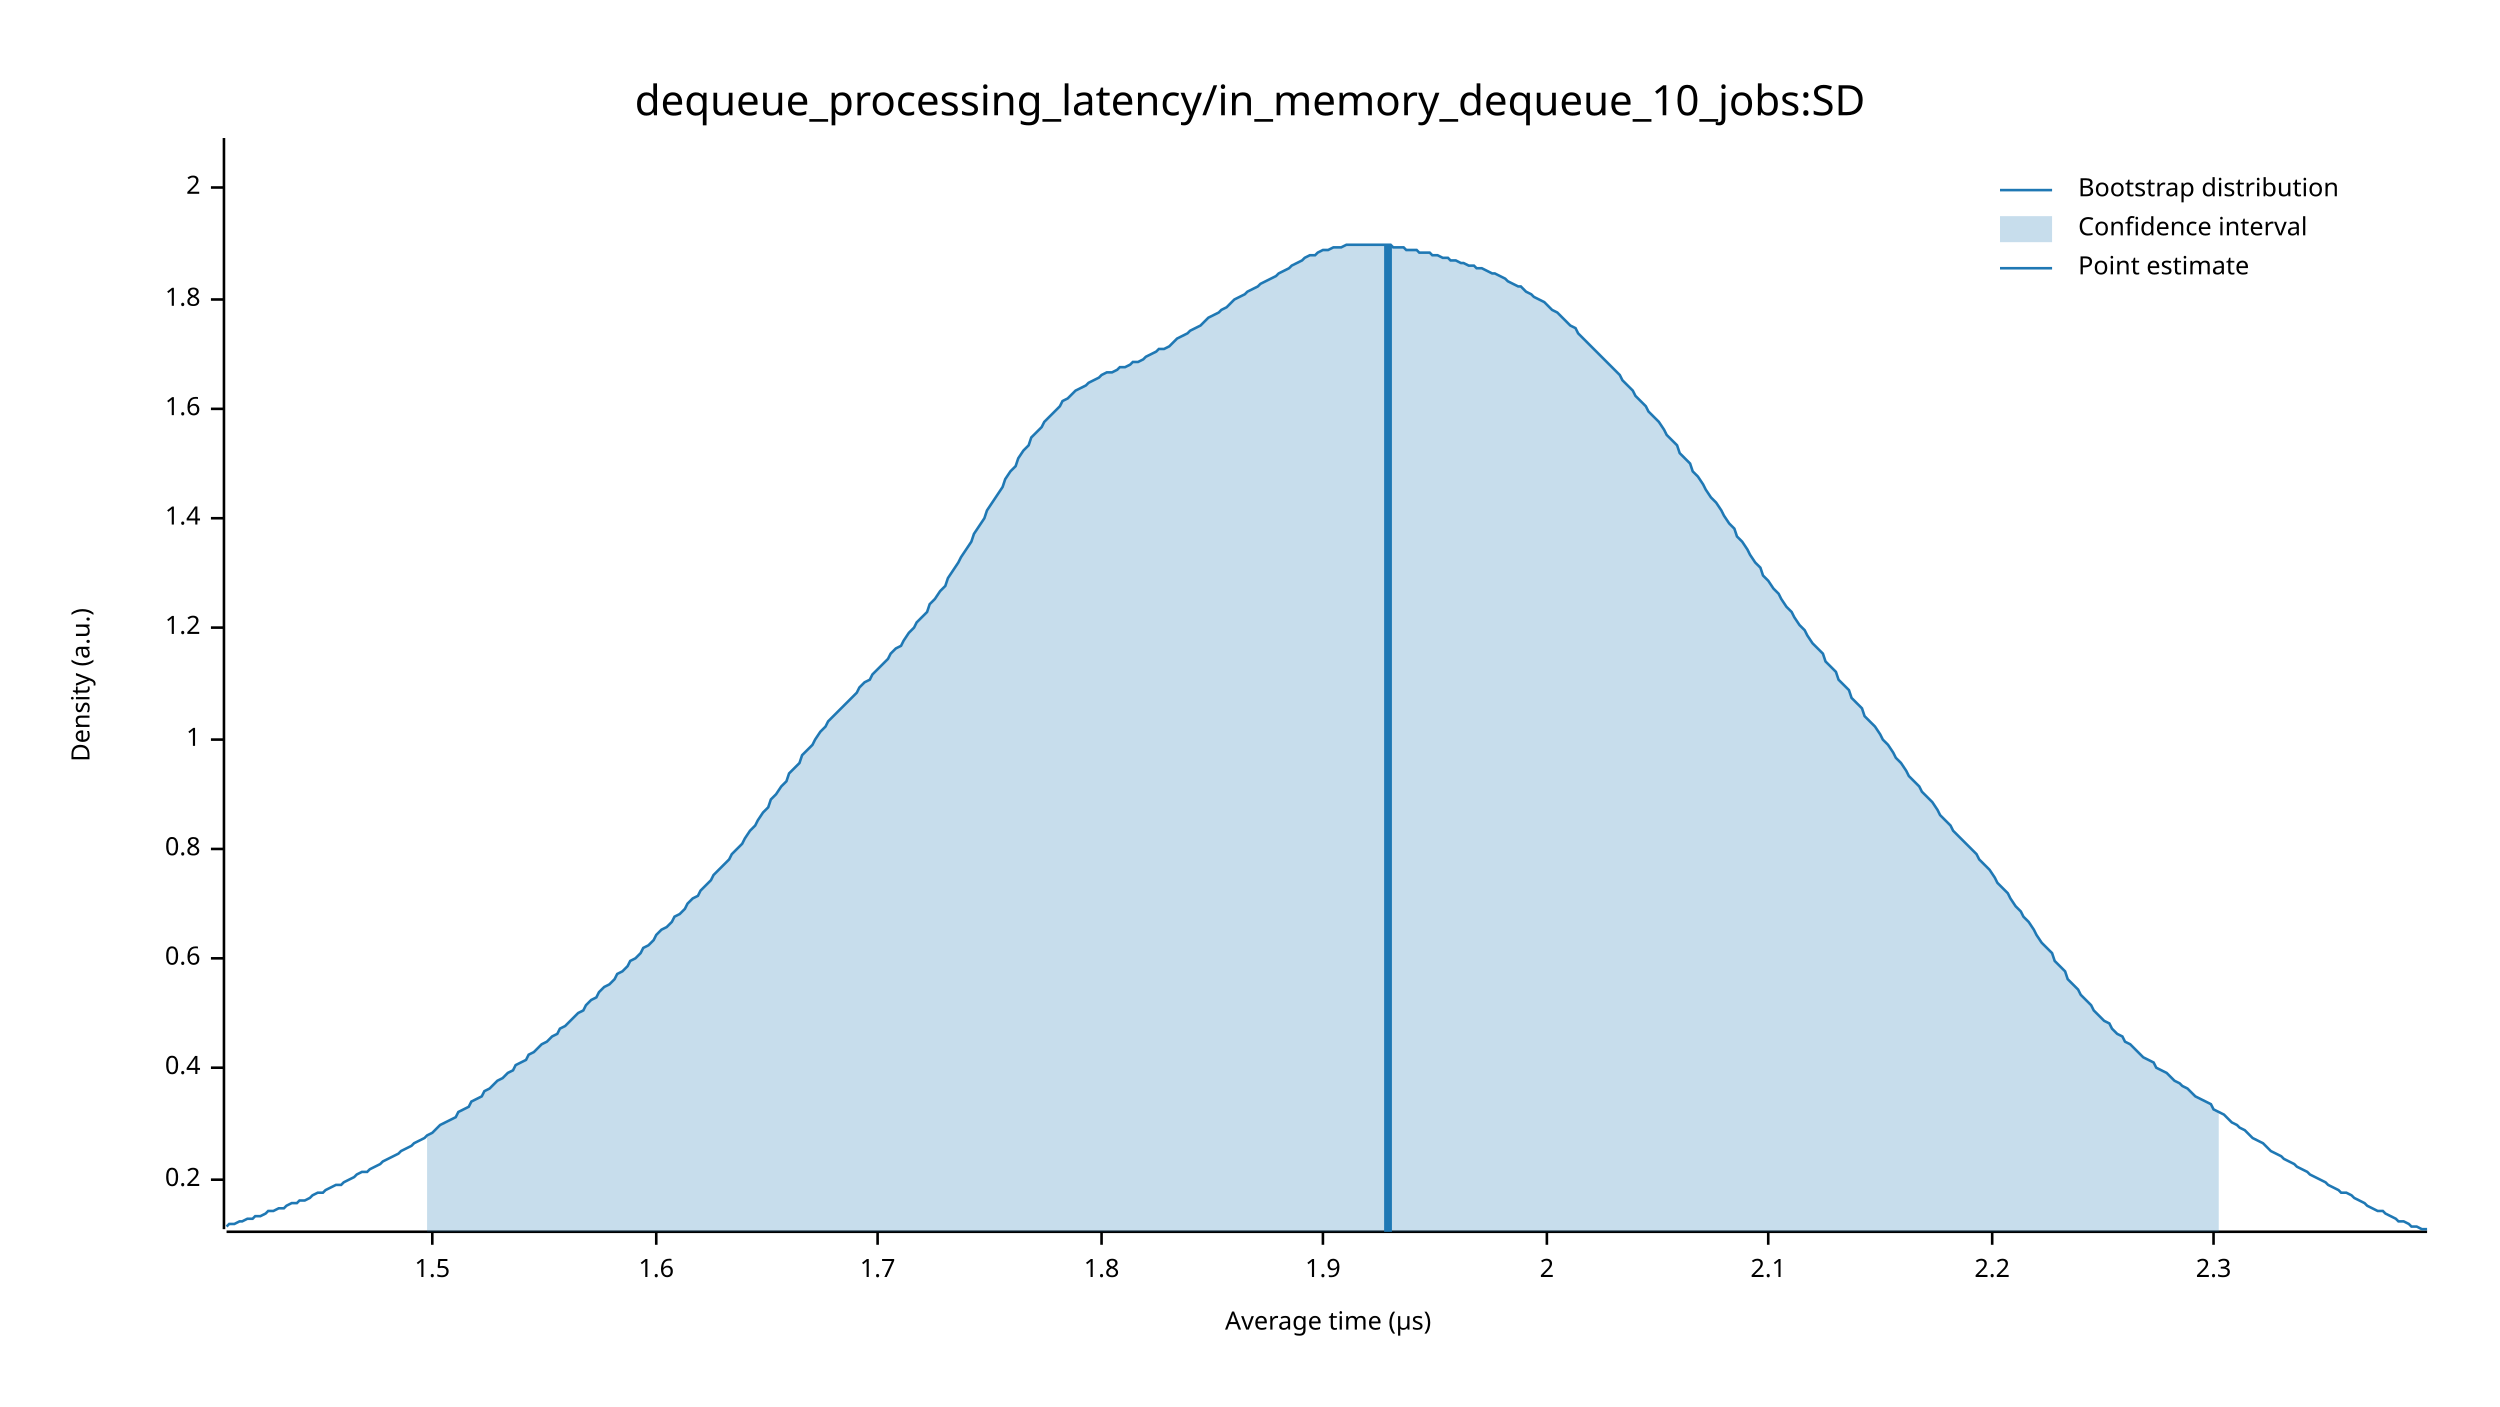
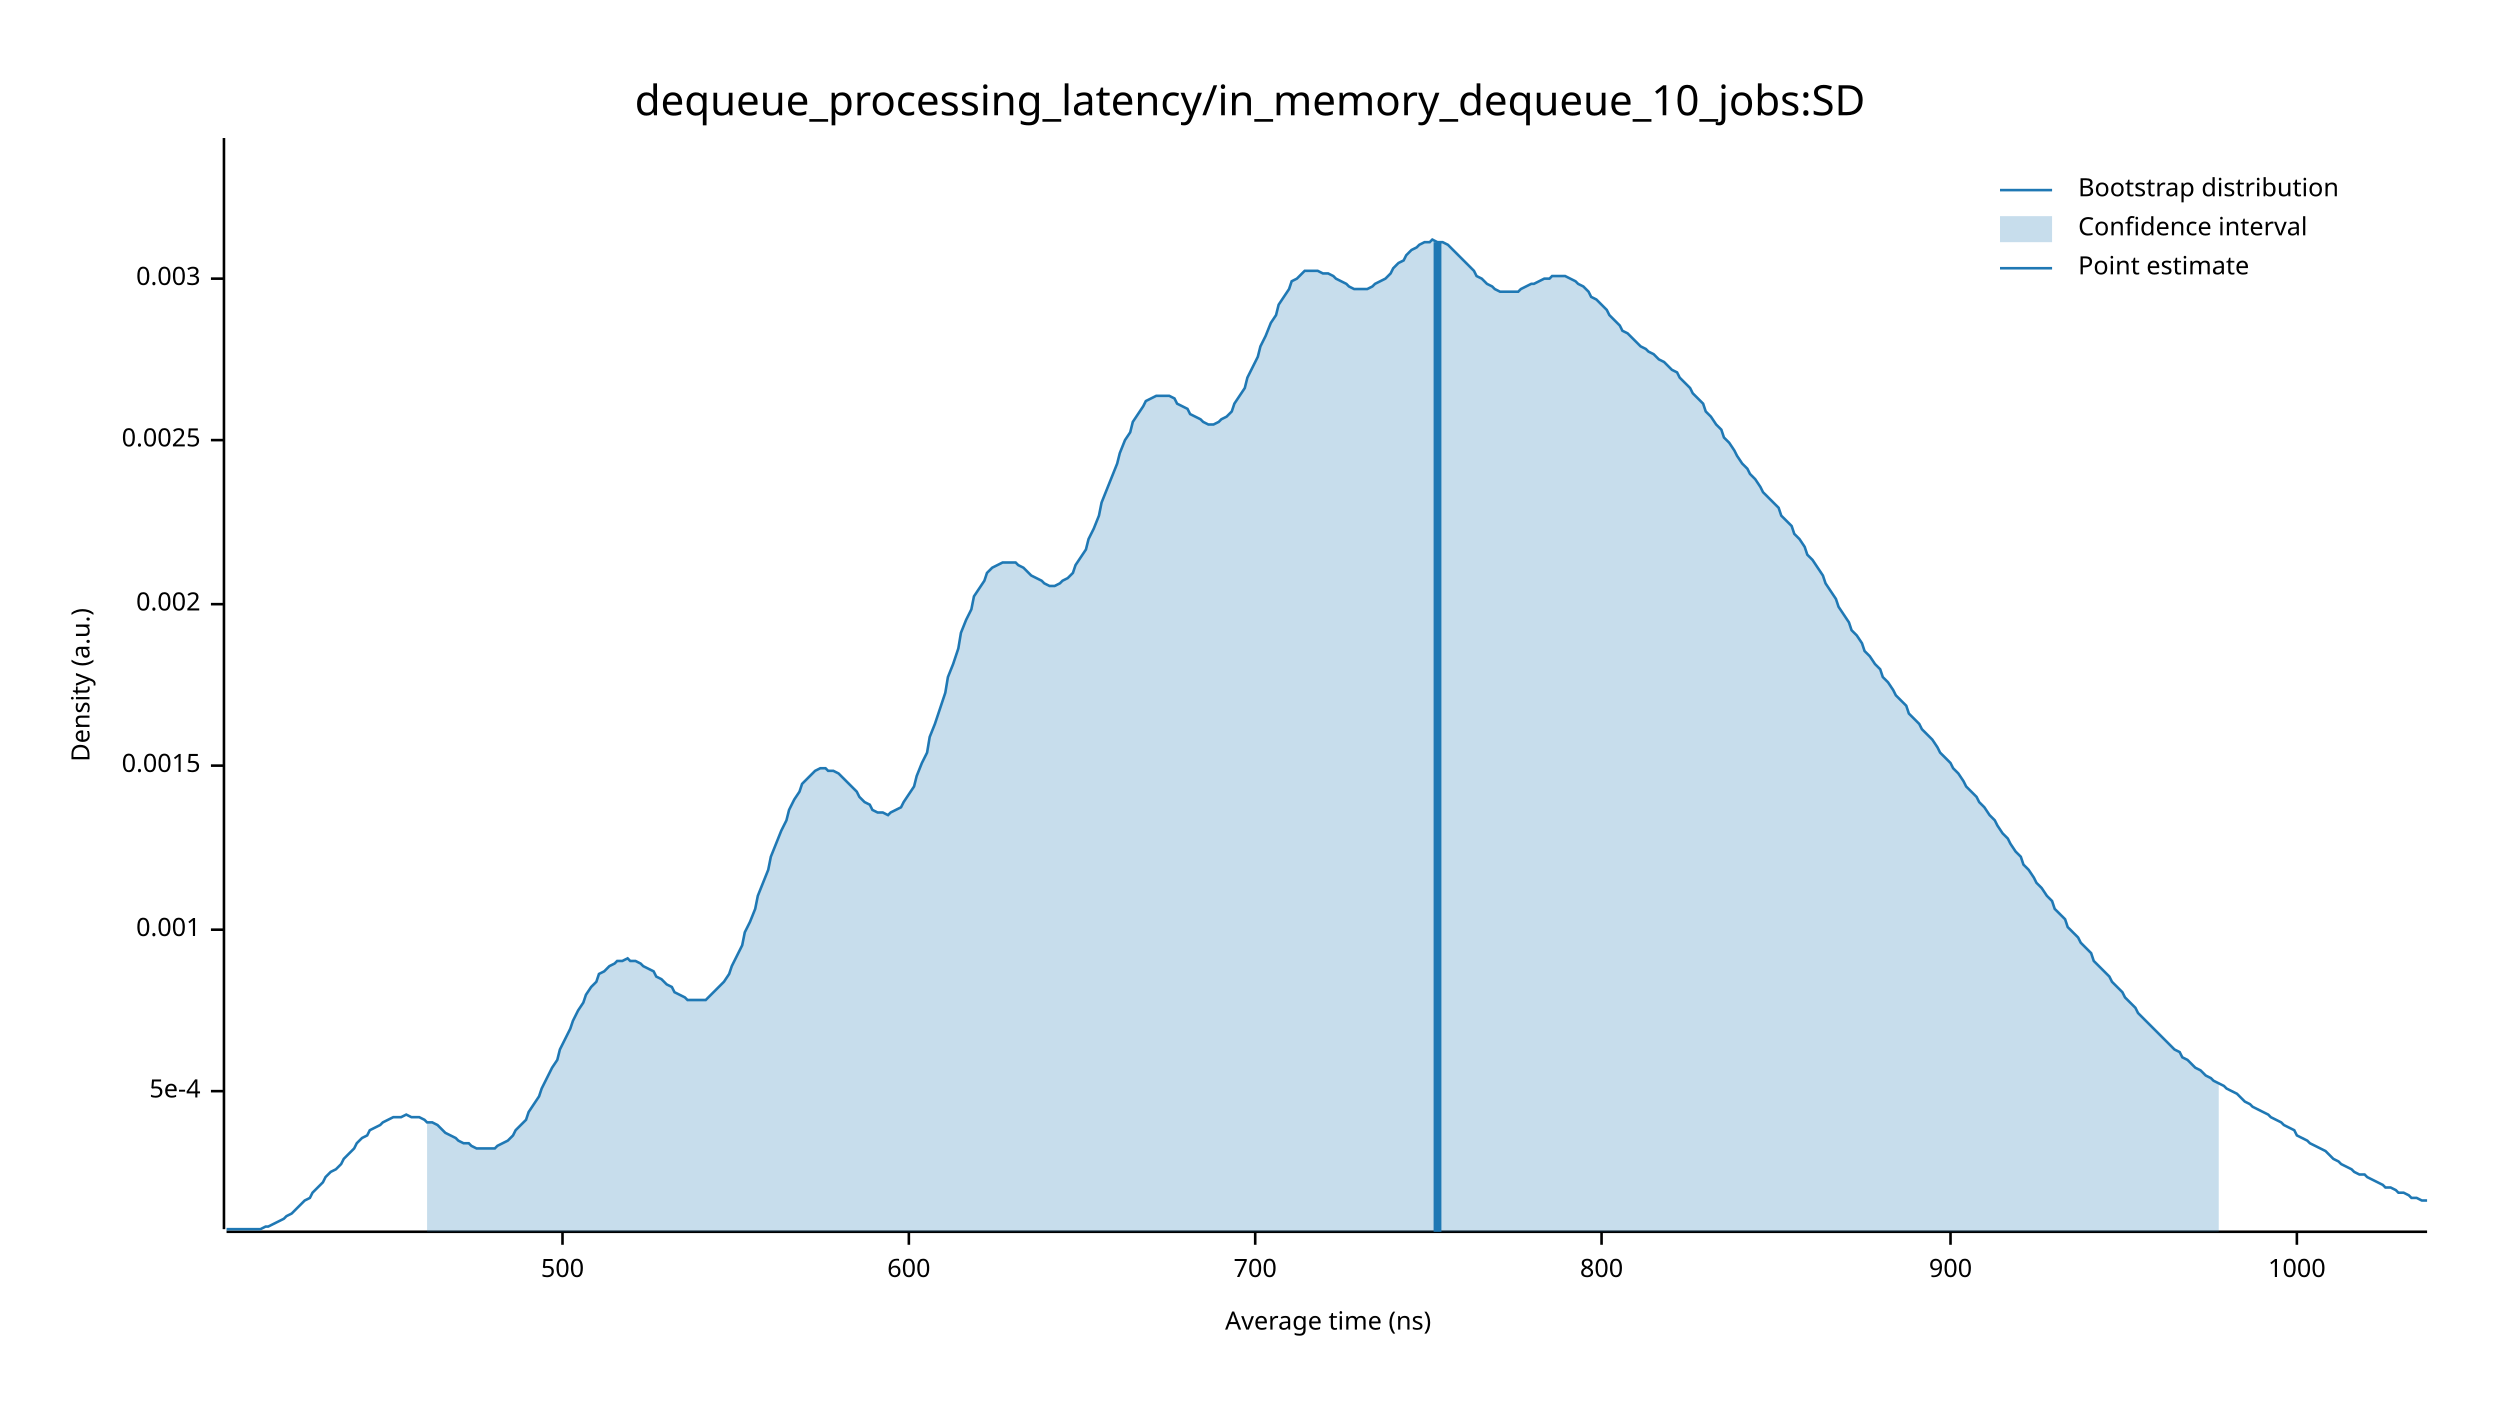
<svg xmlns="http://www.w3.org/2000/svg" width="960" height="540" viewBox="0 0 960 540">
  <text x="480" y="32" dy="0.76em" text-anchor="middle" font-family="sans-serif" font-size="16.129" opacity="1" fill="#000000">
dequeue_processing_latency/in_memory_dequeue_10_jobs:SD
</text>
  <text x="27" y="263" dy="0.76em" text-anchor="middle" font-family="sans-serif" font-size="9.677" opacity="1" fill="#000000" transform="rotate(270, 27, 263)">
Density (a.u.)
</text>
  <text x="510" y="513" dy="-0.5ex" text-anchor="middle" font-family="sans-serif" font-size="9.677" opacity="1" fill="#000000">
- Average time (µs)
+ Average time (ns)
</text>
  <polyline fill="none" opacity="1" stroke="#000000" stroke-width="1" points="86,53 86,472 " />
-   <text x="77" y="453" dy="0.5ex" text-anchor="end" font-family="sans-serif" font-size="9.677" opacity="1" fill="#000000">
- 0.2
+   <text x="77" y="419" dy="0.5ex" text-anchor="end" font-family="sans-serif" font-size="9.677" opacity="1" fill="#000000">
+ 5e-4
</text>
-   <polyline fill="none" opacity="1" stroke="#000000" stroke-width="1" points="81,453 86,453 " />
-   <text x="77" y="410" dy="0.5ex" text-anchor="end" font-family="sans-serif" font-size="9.677" opacity="1" fill="#000000">
- 0.4
+   <polyline fill="none" opacity="1" stroke="#000000" stroke-width="1" points="81,419 86,419 " />
+   <text x="77" y="357" dy="0.5ex" text-anchor="end" font-family="sans-serif" font-size="9.677" opacity="1" fill="#000000">
+ 0.001
</text>
-   <polyline fill="none" opacity="1" stroke="#000000" stroke-width="1" points="81,410 86,410 " />
-   <text x="77" y="368" dy="0.5ex" text-anchor="end" font-family="sans-serif" font-size="9.677" opacity="1" fill="#000000">
- 0.6
+   <polyline fill="none" opacity="1" stroke="#000000" stroke-width="1" points="81,357 86,357 " />
+   <text x="77" y="294" dy="0.5ex" text-anchor="end" font-family="sans-serif" font-size="9.677" opacity="1" fill="#000000">
+ 0.0015
</text>
-   <polyline fill="none" opacity="1" stroke="#000000" stroke-width="1" points="81,368 86,368 " />
-   <text x="77" y="326" dy="0.5ex" text-anchor="end" font-family="sans-serif" font-size="9.677" opacity="1" fill="#000000">
- 0.8
+   <polyline fill="none" opacity="1" stroke="#000000" stroke-width="1" points="81,294 86,294 " />
+   <text x="77" y="232" dy="0.5ex" text-anchor="end" font-family="sans-serif" font-size="9.677" opacity="1" fill="#000000">
+ 0.002
</text>
-   <polyline fill="none" opacity="1" stroke="#000000" stroke-width="1" points="81,326 86,326 " />
-   <text x="77" y="284" dy="0.5ex" text-anchor="end" font-family="sans-serif" font-size="9.677" opacity="1" fill="#000000">
- 1
+   <polyline fill="none" opacity="1" stroke="#000000" stroke-width="1" points="81,232 86,232 " />
+   <text x="77" y="169" dy="0.5ex" text-anchor="end" font-family="sans-serif" font-size="9.677" opacity="1" fill="#000000">
+ 0.0025
</text>
-   <polyline fill="none" opacity="1" stroke="#000000" stroke-width="1" points="81,284 86,284 " />
-   <text x="77" y="241" dy="0.5ex" text-anchor="end" font-family="sans-serif" font-size="9.677" opacity="1" fill="#000000">
- 1.2
+   <polyline fill="none" opacity="1" stroke="#000000" stroke-width="1" points="81,169 86,169 " />
+   <text x="77" y="107" dy="0.5ex" text-anchor="end" font-family="sans-serif" font-size="9.677" opacity="1" fill="#000000">
+ 0.003
</text>
-   <polyline fill="none" opacity="1" stroke="#000000" stroke-width="1" points="81,241 86,241 " />
-   <text x="77" y="199" dy="0.5ex" text-anchor="end" font-family="sans-serif" font-size="9.677" opacity="1" fill="#000000">
- 1.4
+   <polyline fill="none" opacity="1" stroke="#000000" stroke-width="1" points="81,107 86,107 " />
+   <polyline fill="none" opacity="1" stroke="#000000" stroke-width="1" points="87,473 932,473 " />
+   <text x="216" y="483" dy="0.76em" text-anchor="middle" font-family="sans-serif" font-size="9.677" opacity="1" fill="#000000">
+ 500
</text>
-   <polyline fill="none" opacity="1" stroke="#000000" stroke-width="1" points="81,199 86,199 " />
-   <text x="77" y="157" dy="0.5ex" text-anchor="end" font-family="sans-serif" font-size="9.677" opacity="1" fill="#000000">
- 1.6
+   <polyline fill="none" opacity="1" stroke="#000000" stroke-width="1" points="216,473 216,478 " />
+   <text x="349" y="483" dy="0.76em" text-anchor="middle" font-family="sans-serif" font-size="9.677" opacity="1" fill="#000000">
+ 600
</text>
-   <polyline fill="none" opacity="1" stroke="#000000" stroke-width="1" points="81,157 86,157 " />
-   <text x="77" y="115" dy="0.5ex" text-anchor="end" font-family="sans-serif" font-size="9.677" opacity="1" fill="#000000">
- 1.8
+   <polyline fill="none" opacity="1" stroke="#000000" stroke-width="1" points="349,473 349,478 " />
+   <text x="482" y="483" dy="0.76em" text-anchor="middle" font-family="sans-serif" font-size="9.677" opacity="1" fill="#000000">
+ 700
</text>
-   <polyline fill="none" opacity="1" stroke="#000000" stroke-width="1" points="81,115 86,115 " />
-   <text x="77" y="72" dy="0.5ex" text-anchor="end" font-family="sans-serif" font-size="9.677" opacity="1" fill="#000000">
- 2
+   <polyline fill="none" opacity="1" stroke="#000000" stroke-width="1" points="482,473 482,478 " />
+   <text x="615" y="483" dy="0.76em" text-anchor="middle" font-family="sans-serif" font-size="9.677" opacity="1" fill="#000000">
+ 800
</text>
-   <polyline fill="none" opacity="1" stroke="#000000" stroke-width="1" points="81,72 86,72 " />
-   <polyline fill="none" opacity="1" stroke="#000000" stroke-width="1" points="87,473 932,473 " />
-   <text x="166" y="483" dy="0.76em" text-anchor="middle" font-family="sans-serif" font-size="9.677" opacity="1" fill="#000000">
- 1.5
+   <polyline fill="none" opacity="1" stroke="#000000" stroke-width="1" points="615,473 615,478 " />
+   <text x="749" y="483" dy="0.76em" text-anchor="middle" font-family="sans-serif" font-size="9.677" opacity="1" fill="#000000">
+ 900
</text>
-   <polyline fill="none" opacity="1" stroke="#000000" stroke-width="1" points="166,473 166,478 " />
-   <text x="252" y="483" dy="0.76em" text-anchor="middle" font-family="sans-serif" font-size="9.677" opacity="1" fill="#000000">
- 1.6
+   <polyline fill="none" opacity="1" stroke="#000000" stroke-width="1" points="749,473 749,478 " />
+   <text x="882" y="483" dy="0.76em" text-anchor="middle" font-family="sans-serif" font-size="9.677" opacity="1" fill="#000000">
+ 1000
</text>
-   <polyline fill="none" opacity="1" stroke="#000000" stroke-width="1" points="252,473 252,478 " />
-   <text x="337" y="483" dy="0.76em" text-anchor="middle" font-family="sans-serif" font-size="9.677" opacity="1" fill="#000000">
- 1.7
- </text>
-   <polyline fill="none" opacity="1" stroke="#000000" stroke-width="1" points="337,473 337,478 " />
-   <text x="423" y="483" dy="0.76em" text-anchor="middle" font-family="sans-serif" font-size="9.677" opacity="1" fill="#000000">
- 1.8
- </text>
-   <polyline fill="none" opacity="1" stroke="#000000" stroke-width="1" points="423,473 423,478 " />
-   <text x="508" y="483" dy="0.76em" text-anchor="middle" font-family="sans-serif" font-size="9.677" opacity="1" fill="#000000">
- 1.9
- </text>
-   <polyline fill="none" opacity="1" stroke="#000000" stroke-width="1" points="508,473 508,478 " />
-   <text x="594" y="483" dy="0.76em" text-anchor="middle" font-family="sans-serif" font-size="9.677" opacity="1" fill="#000000">
- 2
- </text>
-   <polyline fill="none" opacity="1" stroke="#000000" stroke-width="1" points="594,473 594,478 " />
-   <text x="679" y="483" dy="0.76em" text-anchor="middle" font-family="sans-serif" font-size="9.677" opacity="1" fill="#000000">
- 2.1
- </text>
-   <polyline fill="none" opacity="1" stroke="#000000" stroke-width="1" points="679,473 679,478 " />
-   <text x="765" y="483" dy="0.76em" text-anchor="middle" font-family="sans-serif" font-size="9.677" opacity="1" fill="#000000">
- 2.2
- </text>
-   <polyline fill="none" opacity="1" stroke="#000000" stroke-width="1" points="765,473 765,478 " />
-   <text x="850" y="483" dy="0.76em" text-anchor="middle" font-family="sans-serif" font-size="9.677" opacity="1" fill="#000000">
- 2.3
- </text>
-   <polyline fill="none" opacity="1" stroke="#000000" stroke-width="1" points="850,473 850,478 " />
-   <polyline fill="none" opacity="1" stroke="#1F78B4" stroke-width="1" points="87,471 88,470 90,470 92,469 93,469 95,468 97,468 98,467 100,467 102,466 103,465 105,465 107,464 109,464 110,463 112,462 114,462 115,461 117,461 119,460 120,459 122,458 124,458 125,457 127,456 129,455 131,455 132,454 134,453 136,452 137,451 139,450 141,450 142,449 144,448 146,447 147,446 149,445 151,444 153,443 154,442 156,441 158,440 159,439 161,438 163,437 164,436 166,435 168,433 169,432 171,431 173,430 175,429 176,427 178,426 180,425 181,423 183,422 185,421 186,419 188,418 190,416 191,415 193,414 195,412 197,411 198,409 200,408 202,407 203,405 205,404 207,402 208,401 210,400 212,398 214,397 215,395 217,394 219,392 220,391 222,389 224,388 225,386 227,384 229,383 230,381 232,379 234,378 236,376 237,374 239,373 241,371 242,369 244,368 246,366 247,364 249,363 251,361 252,359 254,357 256,356 258,354 259,352 261,351 263,349 264,347 266,345 268,344 269,342 271,340 273,338 274,336 276,334 278,332 280,330 281,328 283,326 285,324 286,322 288,319 290,317 291,315 293,312 295,310 296,307 298,305 300,302 302,300 303,297 305,295 307,293 308,290 310,288 312,286 313,284 315,281 317,279 318,277 320,275 322,273 324,271 325,270 327,268 329,266 330,264 332,262 334,261 335,259 337,257 339,255 341,253 342,251 344,249 346,248 347,246 349,243 351,241 352,239 354,237 356,235 357,232 359,230 361,227 363,225 364,222 366,219 368,216 369,214 371,211 373,208 374,205 376,202 378,199 379,196 381,193 383,190 385,187 386,184 388,181 390,179 391,176 393,173 395,171 396,168 398,166 400,164 401,162 403,160 405,158 407,156 408,154 410,153 412,151 413,150 415,149 417,148 418,147 420,146 422,145 423,144 425,143 427,143 429,142 430,141 432,141 434,140 435,139 437,139 439,138 440,137 442,136 444,135 445,134 447,134 449,133 451,131 452,130 454,129 456,128 457,127 459,126 461,125 462,124 464,122 466,121 468,120 469,119 471,118 473,116 474,115 476,114 478,113 479,112 481,111 483,110 484,109 486,108 488,107 490,106 491,105 493,104 495,103 496,102 498,101 500,100 501,99 503,98 505,98 506,97 508,96 510,96 512,95 513,95 515,95 517,94 518,94 520,94 522,94 523,94 525,94 527,94 528,94 530,94 532,94 534,94 535,95 537,95 539,95 540,96 542,96 544,96 545,97 547,97 549,97 550,98 552,98 554,99 556,99 557,100 559,100 561,101 562,101 564,102 566,102 567,103 569,103 571,104 573,105 574,105 576,106 578,107 579,108 581,109 583,110 584,110 586,112 588,113 589,114 591,115 593,116 595,118 596,119 598,120 600,122 601,123 603,125 605,126 606,128 608,130 610,132 611,133 613,135 615,137 617,139 618,140 620,142 622,144 623,146 625,148 627,150 628,152 630,154 632,156 633,158 635,160 637,162 639,165 640,167 642,169 644,171 645,174 647,176 649,178 650,181 652,183 654,186 655,188 657,191 659,193 661,196 662,198 664,201 666,203 667,206 669,208 671,211 672,213 674,216 676,218 677,221 679,223 681,226 683,228 684,230 686,233 688,235 689,237 691,240 693,242 694,244 696,247 698,249 700,251 701,254 703,256 705,258 706,261 708,263 710,265 711,268 713,270 715,272 716,275 718,277 720,279 722,282 723,284 725,286 727,289 728,291 730,293 732,296 733,298 735,300 737,302 738,304 740,306 742,308 744,311 745,313 747,315 749,317 750,319 752,321 754,323 755,324 757,326 759,328 760,330 762,332 764,334 766,337 767,339 769,341 771,343 772,345 774,348 776,350 777,352 779,354 781,357 782,359 784,362 786,364 788,366 789,369 791,371 793,373 794,376 796,378 798,380 799,382 801,384 803,386 804,388 806,390 808,392 810,393 811,395 813,397 815,398 816,400 818,401 820,403 821,404 823,406 825,407 827,408 828,410 830,411 832,412 833,413 835,415 837,416 838,417 840,418 842,420 843,421 845,422 847,423 849,424 850,426 852,427 854,428 855,429 857,431 859,432 860,433 862,434 864,436 865,437 867,438 869,439 871,441 872,442 874,443 876,444 877,445 879,446 881,447 882,448 884,449 886,450 887,451 889,452 891,453 893,454 894,455 896,456 898,457 899,458 901,458 903,459 904,460 906,461 908,462 909,463 911,464 913,465 915,465 916,466 918,467 920,468 921,469 923,469 925,470 926,471 928,471 930,472 932,472 " />
-   <polygon opacity="0.25" fill="#1F78B4" points="164,436 166,435 168,433 169,432 171,431 173,430 175,429 176,427 178,426 180,425 181,423 183,422 185,421 186,419 188,418 190,416 191,415 193,414 195,412 197,411 198,409 200,408 202,407 203,405 205,404 207,402 208,401 210,400 212,398 214,397 215,395 217,394 219,392 220,391 222,389 224,388 225,386 227,384 229,383 230,381 232,379 234,378 236,376 237,374 239,373 241,371 242,369 244,368 246,366 247,364 249,363 251,361 252,359 254,357 256,356 258,354 259,352 261,351 263,349 264,347 266,345 268,344 269,342 271,340 273,338 274,336 276,334 278,332 280,330 281,328 283,326 285,324 286,322 288,319 290,317 291,315 293,312 295,310 296,307 298,305 300,302 302,300 303,297 305,295 307,293 308,290 310,288 312,286 313,284 315,281 317,279 318,277 320,275 322,273 324,271 325,270 327,268 329,266 330,264 332,262 334,261 335,259 337,257 339,255 341,253 342,251 344,249 346,248 347,246 349,243 351,241 352,239 354,237 356,235 357,232 359,230 361,227 363,225 364,222 366,219 368,216 369,214 371,211 373,208 374,205 376,202 378,199 379,196 381,193 383,190 385,187 386,184 388,181 390,179 391,176 393,173 395,171 396,168 398,166 400,164 401,162 403,160 405,158 407,156 408,154 410,153 412,151 413,150 415,149 417,148 418,147 420,146 422,145 423,144 425,143 427,143 429,142 430,141 432,141 434,140 435,139 437,139 439,138 440,137 442,136 444,135 445,134 447,134 449,133 451,131 452,130 454,129 456,128 457,127 459,126 461,125 462,124 464,122 466,121 468,120 469,119 471,118 473,116 474,115 476,114 478,113 479,112 481,111 483,110 484,109 486,108 488,107 490,106 491,105 493,104 495,103 496,102 498,101 500,100 501,99 503,98 505,98 506,97 508,96 510,96 512,95 513,95 515,95 517,94 518,94 520,94 522,94 523,94 525,94 527,94 528,94 530,94 532,94 534,94 535,95 537,95 539,95 540,96 542,96 544,96 545,97 547,97 549,97 550,98 552,98 554,99 556,99 557,100 559,100 561,101 562,101 564,102 566,102 567,103 569,103 571,104 573,105 574,105 576,106 578,107 579,108 581,109 583,110 584,110 586,112 588,113 589,114 591,115 593,116 595,118 596,119 598,120 600,122 601,123 603,125 605,126 606,128 608,130 610,132 611,133 613,135 615,137 617,139 618,140 620,142 622,144 623,146 625,148 627,150 628,152 630,154 632,156 633,158 635,160 637,162 639,165 640,167 642,169 644,171 645,174 647,176 649,178 650,181 652,183 654,186 655,188 657,191 659,193 661,196 662,198 664,201 666,203 667,206 669,208 671,211 672,213 674,216 676,218 677,221 679,223 681,226 683,228 684,230 686,233 688,235 689,237 691,240 693,242 694,244 696,247 698,249 700,251 701,254 703,256 705,258 706,261 708,263 710,265 711,268 713,270 715,272 716,275 718,277 720,279 722,282 723,284 725,286 727,289 728,291 730,293 732,296 733,298 735,300 737,302 738,304 740,306 742,308 744,311 745,313 747,315 749,317 750,319 752,321 754,323 755,324 757,326 759,328 760,330 762,332 764,334 766,337 767,339 769,341 771,343 772,345 774,348 776,350 777,352 779,354 781,357 782,359 784,362 786,364 788,366 789,369 791,371 793,373 794,376 796,378 798,380 799,382 801,384 803,386 804,388 806,390 808,392 810,393 811,395 813,397 815,398 816,400 818,401 820,403 821,404 823,406 825,407 827,408 828,410 830,411 832,412 833,413 835,415 837,416 838,417 840,418 842,420 843,421 845,422 847,423 849,424 850,426 852,427 852,473 164,473 " />
-   <polyline fill="none" opacity="1" stroke="#1F78B4" stroke-width="3" points="533,473 533,94 " />
+   <polyline fill="none" opacity="1" stroke="#000000" stroke-width="1" points="882,473 882,478 " />
+   <polyline fill="none" opacity="1" stroke="#1F78B4" stroke-width="1" points="87,472 88,472 90,472 92,472 93,472 95,472 97,472 98,472 100,472 102,471 103,471 105,470 107,469 109,468 110,467 112,466 114,464 115,463 117,461 119,460 120,458 122,456 124,454 125,452 127,450 129,449 131,447 132,445 134,443 136,441 137,439 139,437 141,436 142,434 144,433 146,432 147,431 149,430 151,429 153,429 154,429 156,428 158,429 159,429 161,429 163,430 164,431 166,431 168,432 169,433 171,435 173,436 175,437 176,438 178,439 180,439 181,440 183,441 185,441 186,441 188,441 190,441 191,440 193,439 195,438 197,436 198,434 200,432 202,430 203,427 205,424 207,421 208,418 210,414 212,410 214,407 215,403 217,399 219,395 220,392 222,388 224,385 225,382 227,379 229,377 230,374 232,373 234,371 236,370 237,369 239,369 241,368 242,369 244,369 246,370 247,371 249,372 251,373 252,375 254,376 256,378 258,379 259,381 261,382 263,383 264,384 266,384 268,384 269,384 271,384 273,382 274,381 276,379 278,377 280,374 281,371 283,367 285,363 286,358 288,354 290,349 291,344 293,339 295,334 296,329 298,324 300,319 302,315 303,311 305,307 307,304 308,301 310,299 312,297 313,296 315,295 317,295 318,296 320,296 322,297 324,299 325,300 327,302 329,304 330,306 332,308 334,309 335,311 337,312 339,312 341,313 342,312 344,311 346,310 347,308 349,305 351,302 352,298 354,293 356,289 357,283 359,278 361,272 363,266 364,260 366,255 368,249 369,243 371,238 373,234 374,229 376,226 378,223 379,220 381,218 383,217 385,216 386,216 388,216 390,216 391,217 393,218 395,220 396,221 398,222 400,223 401,224 403,225 405,225 407,224 408,223 410,222 412,220 413,217 415,214 417,211 418,207 420,203 422,198 423,193 425,188 427,183 429,178 430,174 432,169 434,166 435,162 437,159 439,156 440,154 442,153 444,152 445,152 447,152 449,152 451,153 452,155 454,156 456,157 457,159 459,160 461,161 462,162 464,163 466,163 468,162 469,161 471,160 473,158 474,155 476,152 478,149 479,145 481,141 483,137 484,133 486,129 488,124 490,121 491,117 493,114 495,111 496,108 498,107 500,105 501,104 503,104 505,104 506,104 508,105 510,105 512,106 513,107 515,108 517,109 518,110 520,111 522,111 523,111 525,111 527,110 528,109 530,108 532,107 534,105 535,103 537,101 539,100 540,98 542,96 544,95 545,94 547,93 549,93 550,92 552,93 554,93 556,94 557,95 559,97 561,99 562,100 564,102 566,104 567,106 569,107 571,109 573,110 574,111 576,112 578,112 579,112 581,112 583,112 584,111 586,110 588,109 589,109 591,108 593,107 595,107 596,106 598,106 600,106 601,106 603,107 605,108 606,109 608,110 610,112 611,114 613,115 615,117 617,119 618,121 620,123 622,125 623,127 625,128 627,130 628,131 630,133 632,134 633,135 635,136 637,138 639,139 640,140 642,142 644,143 645,145 647,147 649,149 650,151 652,153 654,155 655,158 657,160 659,163 661,165 662,168 664,170 666,173 667,175 669,178 671,180 672,182 674,184 676,187 677,189 679,191 681,193 683,195 684,198 686,200 688,202 689,205 691,207 693,210 694,213 696,215 698,218 700,221 701,224 703,227 705,230 706,233 708,236 710,239 711,242 713,244 715,247 716,250 718,252 720,255 722,257 723,260 725,262 727,265 728,267 730,269 732,271 733,274 735,276 737,278 738,280 740,282 742,284 744,287 745,289 747,291 749,293 750,295 752,297 754,300 755,302 757,304 759,306 760,308 762,310 764,313 766,315 767,317 769,320 771,322 772,324 774,327 776,329 777,332 779,334 781,337 782,339 784,341 786,344 788,346 789,349 791,351 793,353 794,356 796,358 798,360 799,362 801,364 803,366 804,369 806,371 808,373 810,375 811,377 813,379 815,381 816,383 818,385 820,387 821,389 823,391 825,393 827,395 828,396 830,398 832,400 833,401 835,403 837,404 838,406 840,407 842,409 843,410 845,411 847,413 849,414 850,415 852,416 854,417 855,418 857,419 859,420 860,421 862,423 864,424 865,425 867,426 869,427 871,428 872,429 874,430 876,431 877,432 879,433 881,434 882,436 884,437 886,438 887,439 889,440 891,441 893,442 894,443 896,445 898,446 899,447 901,448 903,449 904,450 906,451 908,451 909,452 911,453 913,454 915,455 916,456 918,456 920,457 921,458 923,458 925,459 926,460 928,460 930,461 932,461 " />
+   <polygon opacity="0.25" fill="#1F78B4" points="164,431 166,431 168,432 169,433 171,435 173,436 175,437 176,438 178,439 180,439 181,440 183,441 185,441 186,441 188,441 190,441 191,440 193,439 195,438 197,436 198,434 200,432 202,430 203,427 205,424 207,421 208,418 210,414 212,410 214,407 215,403 217,399 219,395 220,392 222,388 224,385 225,382 227,379 229,377 230,374 232,373 234,371 236,370 237,369 239,369 241,368 242,369 244,369 246,370 247,371 249,372 251,373 252,375 254,376 256,378 258,379 259,381 261,382 263,383 264,384 266,384 268,384 269,384 271,384 273,382 274,381 276,379 278,377 280,374 281,371 283,367 285,363 286,358 288,354 290,349 291,344 293,339 295,334 296,329 298,324 300,319 302,315 303,311 305,307 307,304 308,301 310,299 312,297 313,296 315,295 317,295 318,296 320,296 322,297 324,299 325,300 327,302 329,304 330,306 332,308 334,309 335,311 337,312 339,312 341,313 342,312 344,311 346,310 347,308 349,305 351,302 352,298 354,293 356,289 357,283 359,278 361,272 363,266 364,260 366,255 368,249 369,243 371,238 373,234 374,229 376,226 378,223 379,220 381,218 383,217 385,216 386,216 388,216 390,216 391,217 393,218 395,220 396,221 398,222 400,223 401,224 403,225 405,225 407,224 408,223 410,222 412,220 413,217 415,214 417,211 418,207 420,203 422,198 423,193 425,188 427,183 429,178 430,174 432,169 434,166 435,162 437,159 439,156 440,154 442,153 444,152 445,152 447,152 449,152 451,153 452,155 454,156 456,157 457,159 459,160 461,161 462,162 464,163 466,163 468,162 469,161 471,160 473,158 474,155 476,152 478,149 479,145 481,141 483,137 484,133 486,129 488,124 490,121 491,117 493,114 495,111 496,108 498,107 500,105 501,104 503,104 505,104 506,104 508,105 510,105 512,106 513,107 515,108 517,109 518,110 520,111 522,111 523,111 525,111 527,110 528,109 530,108 532,107 534,105 535,103 537,101 539,100 540,98 542,96 544,95 545,94 547,93 549,93 550,92 552,93 554,93 556,94 557,95 559,97 561,99 562,100 564,102 566,104 567,106 569,107 571,109 573,110 574,111 576,112 578,112 579,112 581,112 583,112 584,111 586,110 588,109 589,109 591,108 593,107 595,107 596,106 598,106 600,106 601,106 603,107 605,108 606,109 608,110 610,112 611,114 613,115 615,117 617,119 618,121 620,123 622,125 623,127 625,128 627,130 628,131 630,133 632,134 633,135 635,136 637,138 639,139 640,140 642,142 644,143 645,145 647,147 649,149 650,151 652,153 654,155 655,158 657,160 659,163 661,165 662,168 664,170 666,173 667,175 669,178 671,180 672,182 674,184 676,187 677,189 679,191 681,193 683,195 684,198 686,200 688,202 689,205 691,207 693,210 694,213 696,215 698,218 700,221 701,224 703,227 705,230 706,233 708,236 710,239 711,242 713,244 715,247 716,250 718,252 720,255 722,257 723,260 725,262 727,265 728,267 730,269 732,271 733,274 735,276 737,278 738,280 740,282 742,284 744,287 745,289 747,291 749,293 750,295 752,297 754,300 755,302 757,304 759,306 760,308 762,310 764,313 766,315 767,317 769,320 771,322 772,324 774,327 776,329 777,332 779,334 781,337 782,339 784,341 786,344 788,346 789,349 791,351 793,353 794,356 796,358 798,360 799,362 801,364 803,366 804,369 806,371 808,373 810,375 811,377 813,379 815,381 816,383 818,385 820,387 821,389 823,391 825,393 827,395 828,396 830,398 832,400 833,401 835,403 837,404 838,406 840,407 842,409 843,410 845,411 847,413 849,414 850,415 852,416 852,473 164,473 " />
+   <polyline fill="none" opacity="1" stroke="#1F78B4" stroke-width="3" points="552,473 552,93 " />
  <text x="798" y="68" dy="0.76em" text-anchor="start" font-family="sans-serif" font-size="9.677" opacity="1" fill="#000000">
Bootstrap distribution
</text>
  <text x="798" y="83" dy="0.76em" text-anchor="start" font-family="sans-serif" font-size="9.677" opacity="1" fill="#000000">
Confidence interval
</text>
  <text x="798" y="98" dy="0.76em" text-anchor="start" font-family="sans-serif" font-size="9.677" opacity="1" fill="#000000">
Point estimate
</text>
  <polyline fill="none" opacity="1" stroke="#1F78B4" stroke-width="1" points="768,73 788,73 " />
  <rect x="768" y="83" width="20" height="10" opacity="0.25" fill="#1F78B4" stroke="none" />
  <polyline fill="none" opacity="1" stroke="#1F78B4" stroke-width="1" points="768,103 788,103 " />
</svg>
